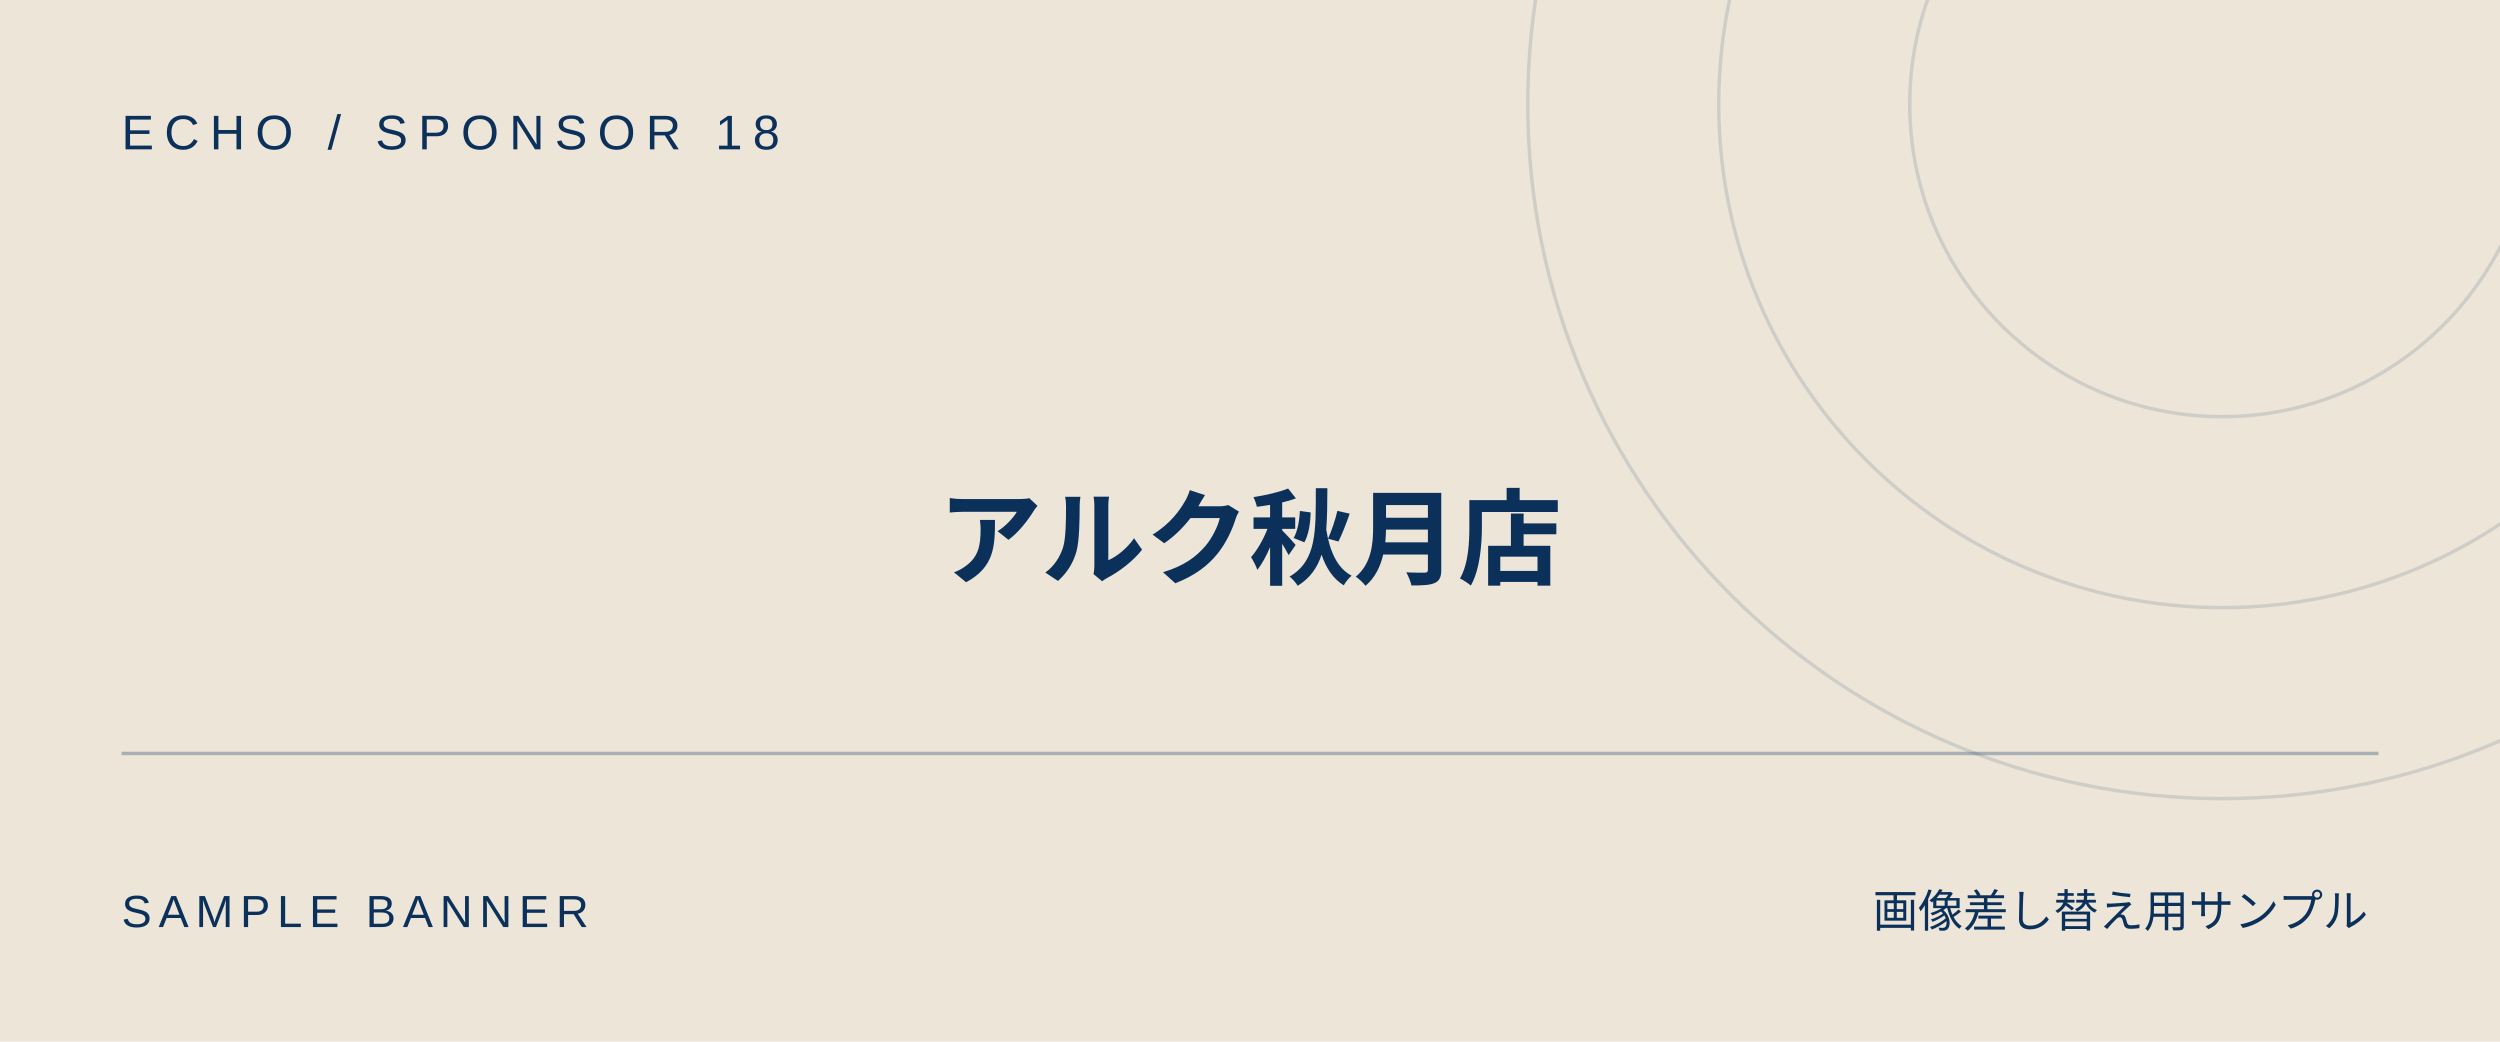
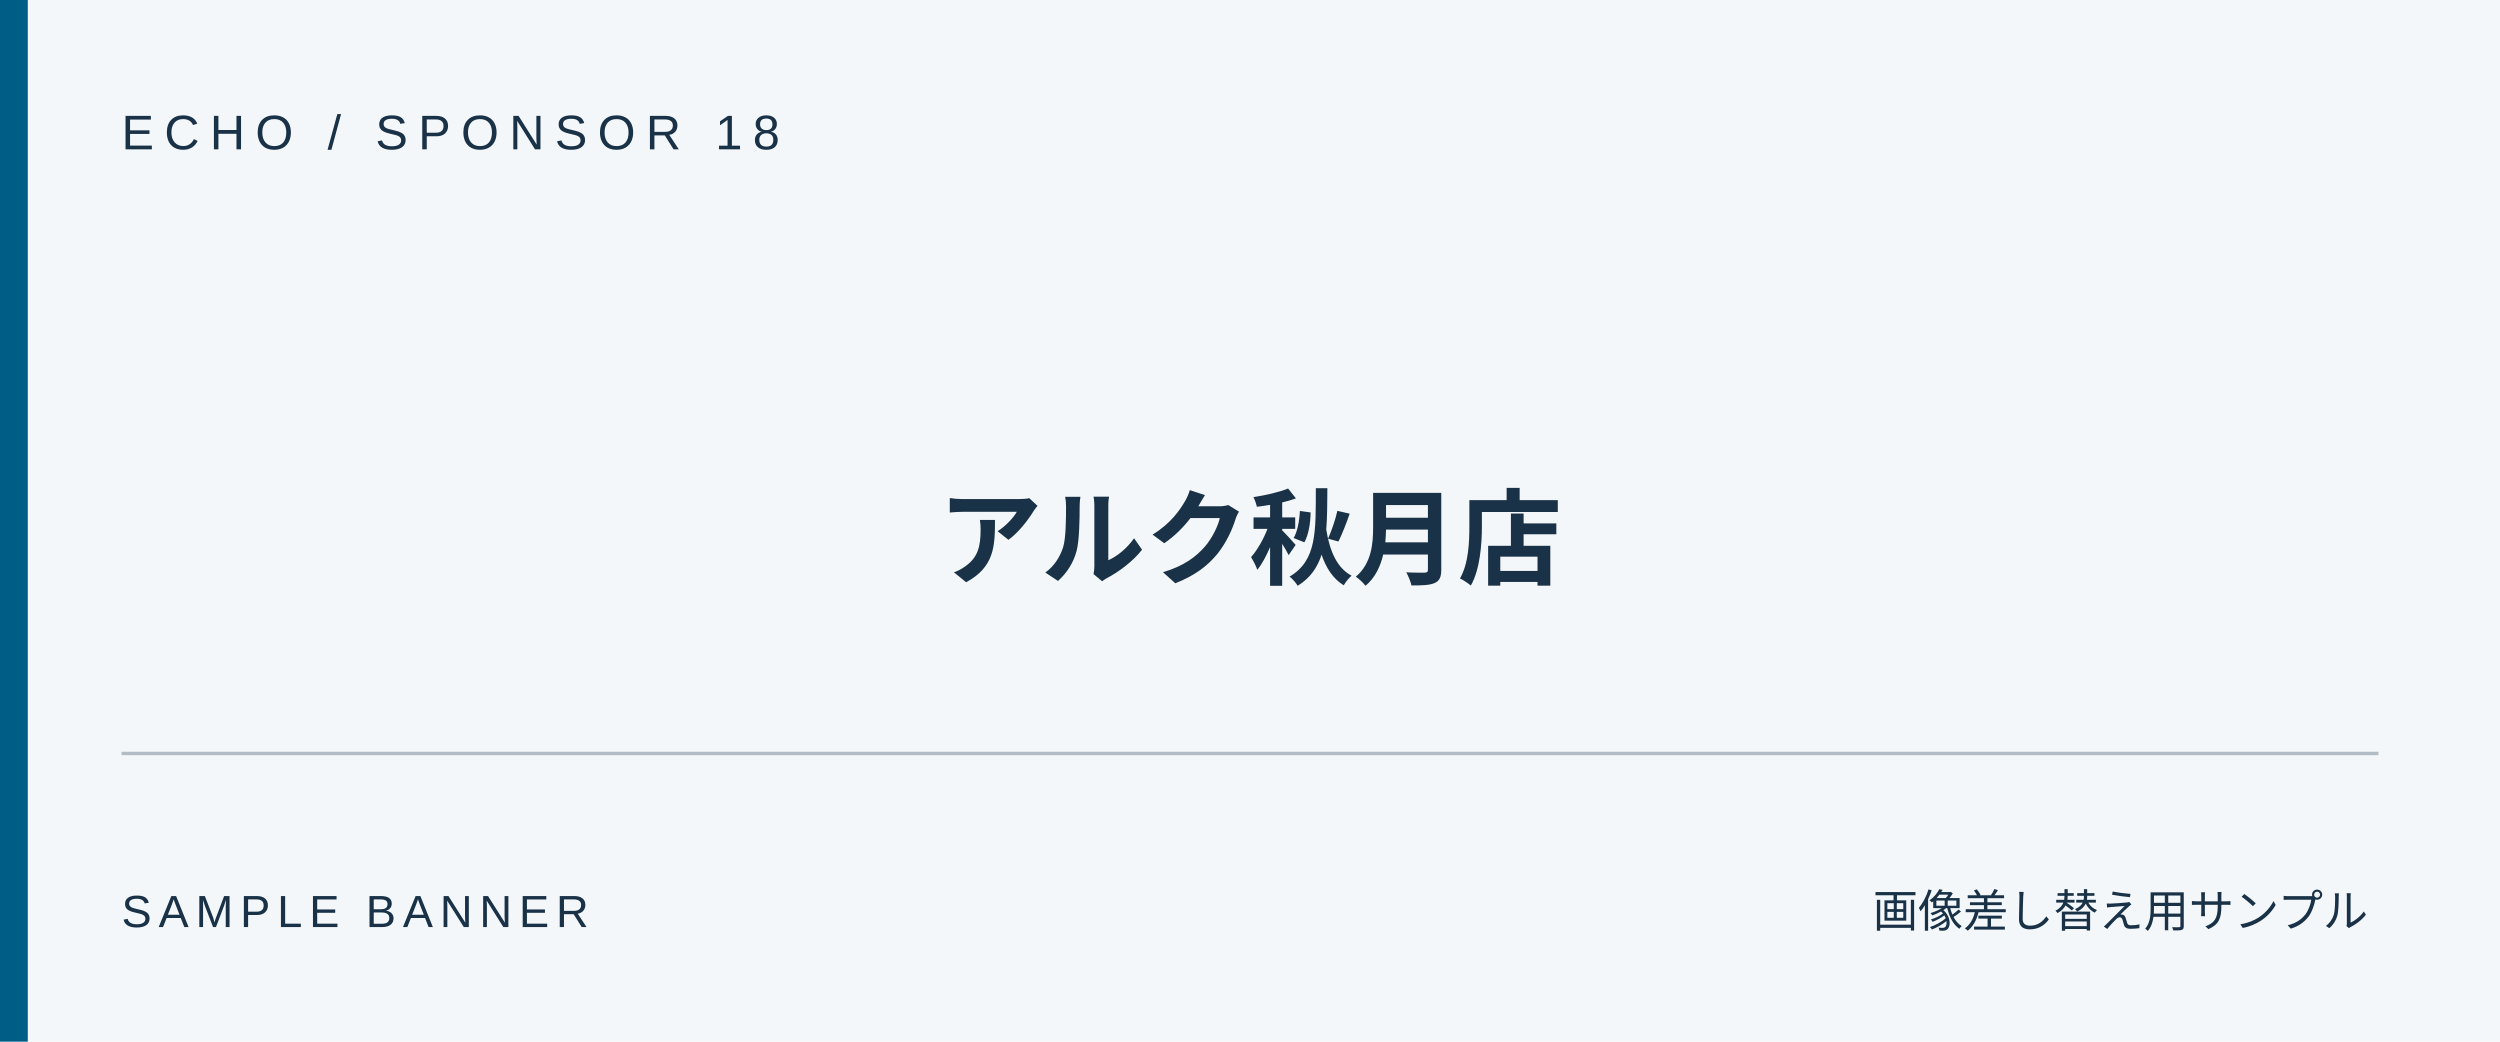
<svg xmlns="http://www.w3.org/2000/svg" width="720" height="300" viewBox="0 0 720 300">
-   <rect width="720" height="300" fill="#ece5d8" />
-   <g fill="none" stroke="#0b315b" opacity=".13">
-     <circle cx="640" cy="30" r="90" />
-     <circle cx="640" cy="30" r="145" />
-     <circle cx="640" cy="30" r="200" />
-   </g>
-   <text x="35" y="43" fill="#0b315b" font-family="Arial,sans-serif" font-size="14" letter-spacing="3">ECHO / SPONSOR 18</text>
-   <text x="360" y="166" text-anchor="middle" fill="#0b315b" font-family="sans-serif" font-size="30" font-weight="700">アルク秋月店</text>
-   <path d="M35 217h650" stroke="#0b315b" opacity=".3" />
-   <text x="35" y="267" fill="#0b315b" font-family="Arial,sans-serif" font-size="13" letter-spacing="2">SAMPLE BANNER</text>
-   <text x="682" y="267" text-anchor="end" fill="#0b315b" font-family="sans-serif" font-size="13">画像差し替え用サンプル</text>
+   <rect width="720" height="300" fill="#f4f7f9" />
+   <rect x="0" y="0" width="8" height="300" fill="#005d85" />
+   <text x="35" y="43" fill="#193247" font-family="Arial,sans-serif" font-size="14" letter-spacing="3">ECHO / SPONSOR 18</text>
+   <text x="360" y="166" text-anchor="middle" fill="#193247" font-family="sans-serif" font-size="30" font-weight="700">アルク秋月店</text>
+   <path d="M35 217h650" stroke="#193247" opacity=".3" />
+   <text x="35" y="267" fill="#193247" font-family="Arial,sans-serif" font-size="13" letter-spacing="2">SAMPLE BANNER</text>
+   <text x="682" y="267" text-anchor="end" fill="#193247" font-family="sans-serif" font-size="13">画像差し替え用サンプル</text>
</svg>
